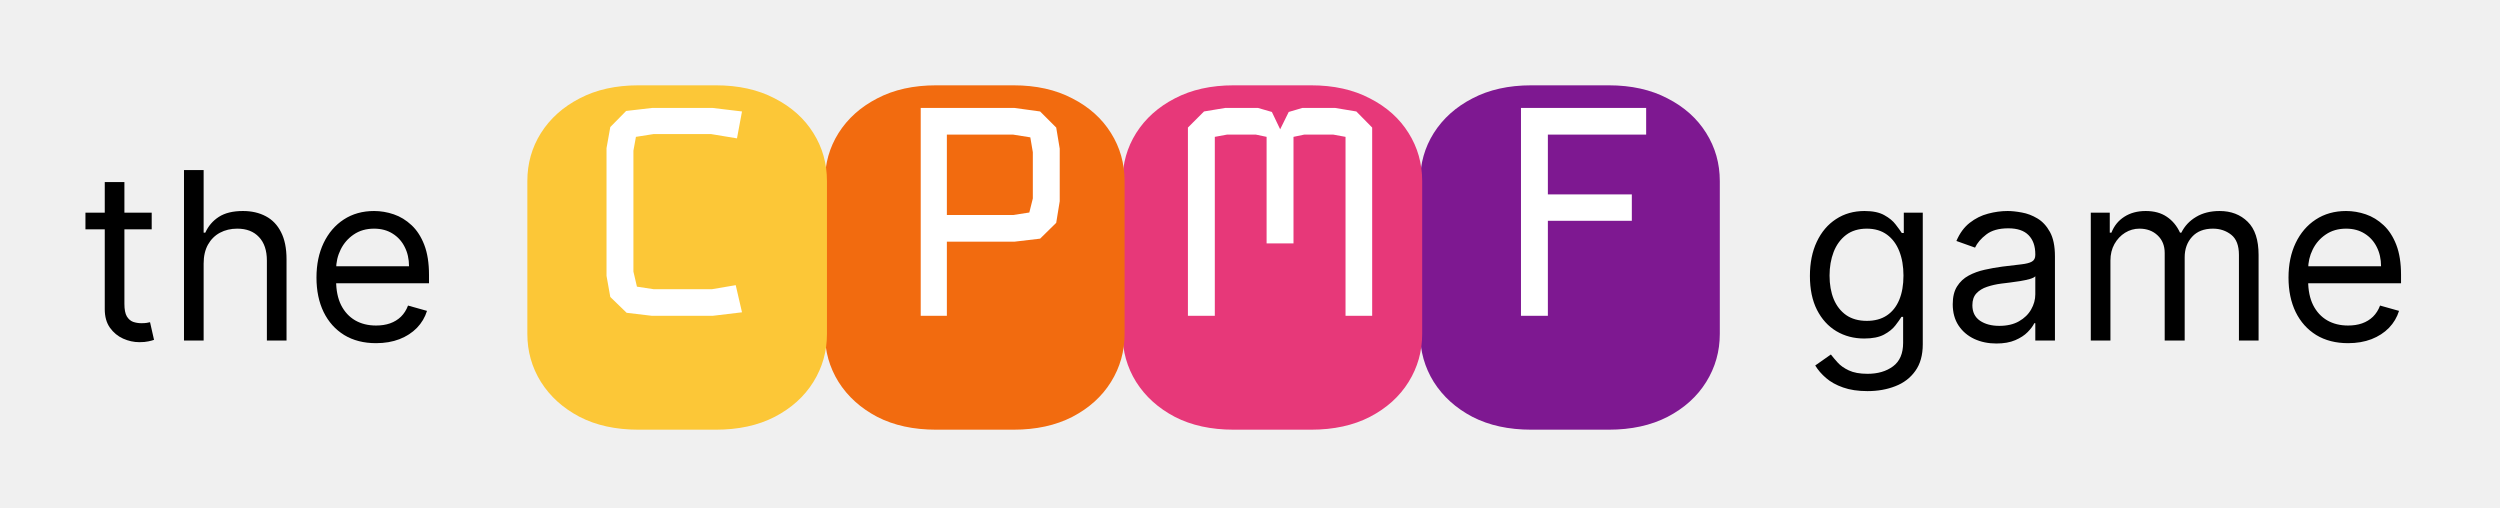
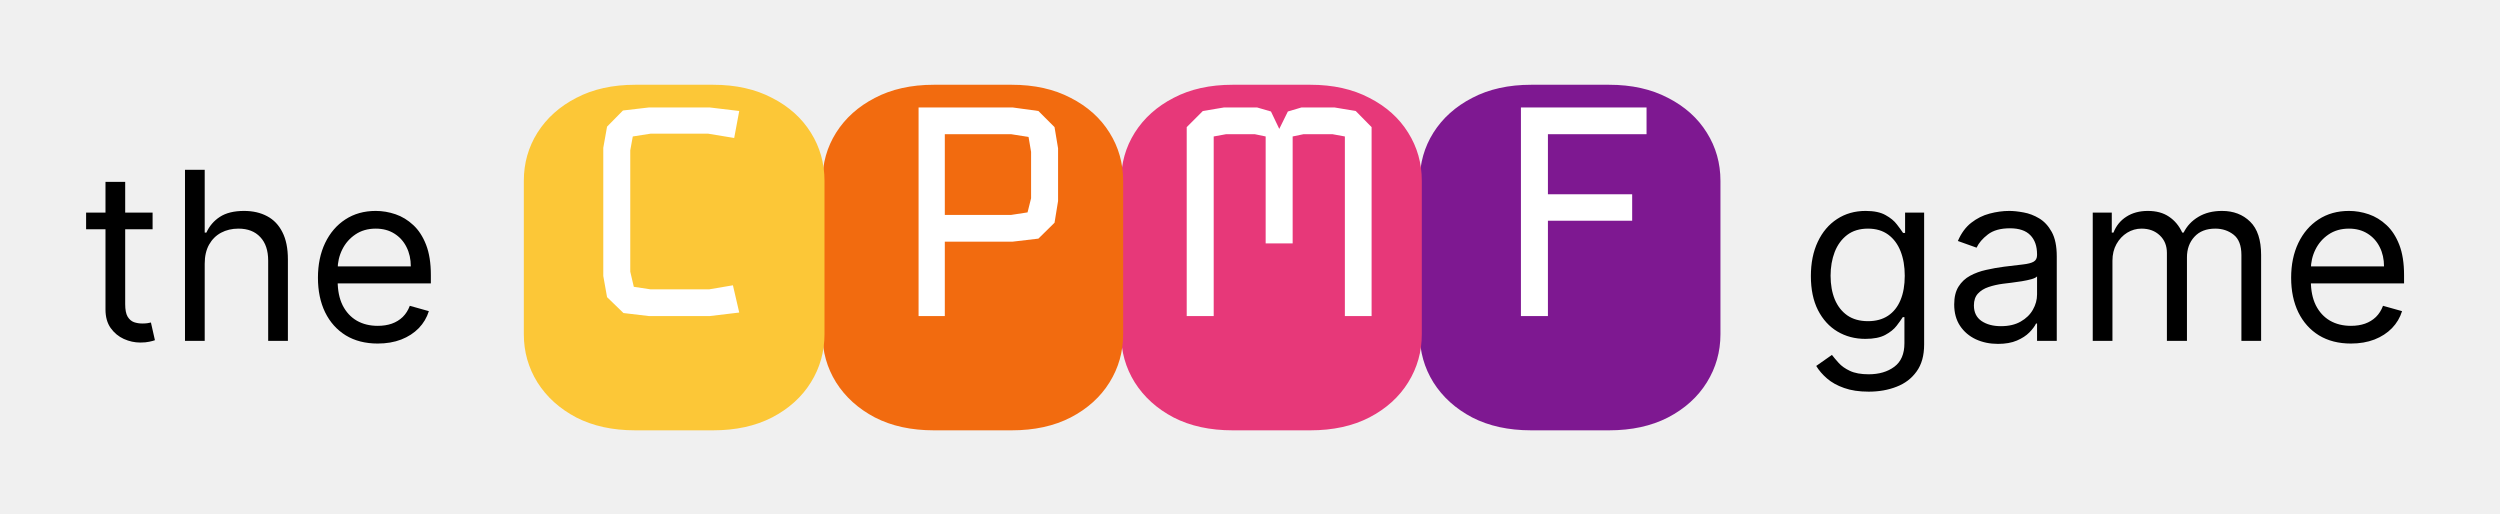
- <svg xmlns="http://www.w3.org/2000/svg" width="256" height="52" viewBox="0 0 256 52" fill="none">
-   <path d="M15.534 21.778V23.482H8.75V21.778H15.534ZM10.727 18.641H12.739V31.119C12.739 31.687 12.821 32.113 12.986 32.397C13.156 32.675 13.372 32.863 13.633 32.959C13.901 33.05 14.182 33.096 14.477 33.096C14.699 33.096 14.881 33.084 15.023 33.062C15.165 33.033 15.278 33.011 15.364 32.993L15.773 34.8C15.636 34.852 15.446 34.903 15.202 34.954C14.957 35.011 14.648 35.039 14.273 35.039C13.704 35.039 13.148 34.917 12.602 34.672C12.062 34.428 11.614 34.056 11.256 33.556C10.903 33.056 10.727 32.425 10.727 31.664V18.641ZM20.852 26.994V34.868H18.841V17.414H20.852V23.823H21.023C21.329 23.147 21.79 22.61 22.403 22.212C23.023 21.809 23.847 21.607 24.875 21.607C25.767 21.607 26.548 21.786 27.219 22.144C27.889 22.496 28.409 23.039 28.778 23.772C29.153 24.499 29.341 25.425 29.341 26.55V34.868H27.329V26.687C27.329 25.647 27.06 24.843 26.52 24.275C25.986 23.701 25.244 23.414 24.296 23.414C23.636 23.414 23.046 23.553 22.523 23.832C22.006 24.11 21.597 24.516 21.296 25.05C21 25.584 20.852 26.232 20.852 26.994ZM38.509 35.141C37.248 35.141 36.16 34.863 35.245 34.306C34.336 33.743 33.634 32.959 33.14 31.954C32.651 30.942 32.407 29.766 32.407 28.425C32.407 27.084 32.651 25.903 33.14 24.88C33.634 23.852 34.322 23.05 35.202 22.477C36.089 21.897 37.123 21.607 38.305 21.607C38.986 21.607 39.66 21.721 40.325 21.948C40.989 22.175 41.594 22.545 42.14 23.056C42.685 23.562 43.12 24.232 43.444 25.067C43.768 25.903 43.93 26.931 43.93 28.153V29.005H33.839V27.266H41.884C41.884 26.528 41.736 25.869 41.441 25.289C41.151 24.709 40.736 24.252 40.197 23.917C39.663 23.582 39.032 23.414 38.305 23.414C37.504 23.414 36.81 23.613 36.225 24.011C35.646 24.403 35.2 24.914 34.887 25.545C34.575 26.175 34.418 26.852 34.418 27.573V28.732C34.418 29.721 34.589 30.559 34.93 31.246C35.276 31.928 35.756 32.448 36.37 32.806C36.984 33.158 37.697 33.334 38.509 33.334C39.038 33.334 39.515 33.261 39.941 33.113C40.373 32.959 40.745 32.732 41.057 32.431C41.37 32.124 41.611 31.744 41.782 31.289L43.725 31.834C43.521 32.493 43.177 33.073 42.694 33.573C42.211 34.067 41.614 34.454 40.904 34.732C40.194 35.005 39.396 35.141 38.509 35.141Z" fill="black" style="fill:black;fill-opacity:1;" />
-   <path d="M151 11H171V35H151V11Z" fill="white" style="fill:white;fill-opacity:1;" />
-   <path d="M156.803 44C154.487 44 152.479 43.562 150.78 42.687C149.081 41.795 147.76 40.602 146.816 39.109C145.89 37.617 145.426 35.978 145.426 34.193V18.544C145.426 16.742 145.89 15.103 146.816 13.627C147.76 12.135 149.081 10.951 150.78 10.075C152.479 9.183 154.487 8.737 156.803 8.737H164.731C167.047 8.737 169.055 9.183 170.754 10.075C172.47 10.951 173.791 12.135 174.718 13.627C175.644 15.103 176.108 16.742 176.108 18.544V34.193C176.108 35.978 175.644 37.617 174.718 39.109C173.791 40.602 172.47 41.795 170.754 42.687C169.055 43.562 167.047 44 164.731 44H156.803ZM155.748 32.34H158.502V22.611H167.099V19.908H158.502V13.782H168.566V11.054H155.748V32.34Z" fill="#7E1891" style="fill:#7E1891;fill:color(display-p3 0.494 0.094 0.569);fill-opacity:1;" />
-   <path d="M121 11H141V35H121V11Z" fill="white" style="fill:white;fill-opacity:1;" />
-   <path d="M126.328 44C124.011 44 122.003 43.562 120.305 42.687C118.606 41.795 117.285 40.602 116.341 39.109C115.414 37.617 114.951 35.978 114.951 34.193V18.544C114.951 16.742 115.414 15.103 116.341 13.627C117.285 12.135 118.606 10.951 120.305 10.075C122.003 9.183 124.011 8.737 126.328 8.737H134.255C136.572 8.737 138.58 9.183 140.278 10.075C141.994 10.951 143.316 12.135 144.242 13.627C145.169 15.103 145.632 16.742 145.632 18.544V34.193C145.632 35.978 145.169 37.617 144.242 39.109C143.316 40.602 141.994 41.795 140.278 42.687C138.58 43.562 136.572 44 134.255 44H126.328ZM121.643 32.34H124.397V14.014L125.658 13.782H128.593L129.7 14.014V24.927H132.454V14.014L133.56 13.782H136.521L137.782 14.014V32.34H140.51V13.061L138.889 11.414L136.726 11.054H133.355L131.965 11.465L131.089 13.241L130.24 11.465L128.824 11.054H125.453L123.29 11.414L121.643 13.061V32.34Z" fill="#E73879" style="fill:#E73879;fill:color(display-p3 0.906 0.22 0.474);fill-opacity:1;" />
-   <path d="M90 11H110V35H90V11Z" fill="white" style="fill:white;fill-opacity:1;" />
-   <path d="M95.852 44C93.536 44 91.528 43.562 89.829 42.687C88.13 41.795 86.809 40.602 85.865 39.109C84.939 37.617 84.475 35.978 84.475 34.193V18.544C84.475 16.742 84.939 15.103 85.865 13.627C86.809 12.135 88.13 10.951 89.829 10.075C91.528 9.183 93.536 8.737 95.852 8.737H103.78C106.097 8.737 108.104 9.183 109.803 10.075C111.519 10.951 112.84 12.135 113.767 13.627C114.694 15.103 115.157 16.742 115.157 18.544V34.193C115.157 35.978 114.694 37.617 113.767 39.109C112.84 40.602 111.519 41.795 109.803 42.687C108.104 43.562 106.097 44 103.78 44H95.852ZM94.282 32.34H96.959V24.747H103.883L106.508 24.438L108.156 22.817L108.516 20.603V15.223L108.156 13.061L106.508 11.414L103.883 11.054H94.282V32.34ZM96.959 22.019V13.782H103.729L105.505 14.065L105.762 15.584V20.32L105.402 21.761L103.729 22.019H96.959Z" fill="#F26B0F" style="fill:#F26B0F;fill:color(display-p3 0.949 0.42 0.059);fill-opacity:1;" />
-   <path d="M60 11H80V35H60V11Z" fill="white" style="fill:white;fill-opacity:1;" />
-   <path d="M65.377 44C63.06 44 61.053 43.562 59.354 42.687C57.655 41.795 56.334 40.602 55.39 39.109C54.463 37.617 54 35.978 54 34.193V18.544C54 16.742 54.463 15.103 55.39 13.627C56.334 12.135 57.655 10.951 59.354 10.075C61.053 9.183 63.06 8.737 65.377 8.737H73.305C75.621 8.737 77.629 9.183 79.328 10.075C81.043 10.951 82.365 12.135 83.291 13.627C84.218 15.103 84.681 16.742 84.681 18.544V34.193C84.681 35.978 84.218 37.617 83.291 39.109C82.365 40.602 81.043 41.795 79.328 42.687C77.629 43.562 75.621 44 73.305 44H65.377ZM66.767 32.34H72.97L75.981 31.98L75.338 29.2L72.918 29.612H66.921L65.222 29.354L64.862 27.81V15.429L65.119 14.014L66.921 13.73H72.816L75.467 14.168L75.981 11.414L72.97 11.054H66.767L64.116 11.362L62.494 13.01L62.108 15.172V28.247L62.494 30.41L64.167 32.031L66.767 32.34Z" fill="#FCC737" style="fill:#FCC737;fill:color(display-p3 0.988 0.78 0.216);fill-opacity:1;" />
-   <path d="M191.233 40.05C190.261 40.05 189.426 39.925 188.727 39.675C188.028 39.431 187.446 39.107 186.98 38.704C186.52 38.306 186.153 37.88 185.88 37.425L187.483 36.3C187.665 36.539 187.895 36.812 188.173 37.118C188.451 37.431 188.832 37.701 189.315 37.928C189.804 38.161 190.443 38.278 191.233 38.278C192.29 38.278 193.162 38.022 193.849 37.511C194.537 36.999 194.88 36.198 194.88 35.107V32.448H194.71C194.562 32.687 194.352 32.982 194.079 33.334C193.812 33.681 193.426 33.991 192.92 34.263C192.42 34.53 191.744 34.664 190.892 34.664C189.835 34.664 188.886 34.414 188.045 33.914C187.21 33.414 186.548 32.687 186.059 31.732C185.576 30.778 185.335 29.619 185.335 28.255C185.335 26.914 185.571 25.746 186.042 24.752C186.514 23.752 187.17 22.979 188.011 22.434C188.852 21.883 189.824 21.607 190.926 21.607C191.778 21.607 192.454 21.749 192.954 22.033C193.46 22.312 193.846 22.63 194.113 22.988C194.386 23.34 194.596 23.63 194.744 23.857H194.949V21.778H196.892V35.243C196.892 36.368 196.636 37.283 196.125 37.988C195.619 38.698 194.937 39.218 194.079 39.547C193.227 39.883 192.278 40.05 191.233 40.05ZM191.165 32.857C191.971 32.857 192.653 32.672 193.21 32.303C193.767 31.934 194.19 31.403 194.48 30.709C194.77 30.016 194.915 29.187 194.915 28.221C194.915 27.278 194.772 26.445 194.488 25.724C194.204 25.002 193.784 24.437 193.227 24.028C192.67 23.619 191.983 23.414 191.165 23.414C190.312 23.414 189.602 23.63 189.034 24.062C188.471 24.494 188.048 25.073 187.764 25.8C187.486 26.528 187.346 27.334 187.346 28.221C187.346 29.13 187.488 29.934 187.772 30.633C188.062 31.326 188.488 31.871 189.051 32.269C189.619 32.661 190.324 32.857 191.165 32.857ZM204.426 35.175C203.596 35.175 202.843 35.019 202.167 34.707C201.491 34.388 200.954 33.931 200.557 33.334C200.159 32.732 199.96 32.005 199.96 31.153C199.96 30.403 200.108 29.795 200.403 29.329C200.699 28.857 201.093 28.488 201.588 28.221C202.082 27.954 202.628 27.755 203.224 27.624C203.826 27.488 204.432 27.38 205.04 27.3C205.835 27.198 206.48 27.121 206.974 27.07C207.474 27.013 207.838 26.92 208.065 26.789C208.298 26.658 208.415 26.431 208.415 26.107V26.039C208.415 25.198 208.184 24.545 207.724 24.079C207.27 23.613 206.579 23.38 205.653 23.38C204.693 23.38 203.94 23.59 203.395 24.011C202.849 24.431 202.466 24.88 202.244 25.357L200.335 24.675C200.676 23.88 201.13 23.261 201.699 22.817C202.272 22.369 202.897 22.056 203.574 21.88C204.255 21.698 204.926 21.607 205.585 21.607C206.005 21.607 206.488 21.658 207.034 21.761C207.585 21.857 208.116 22.059 208.628 22.366C209.145 22.672 209.574 23.136 209.915 23.755C210.255 24.374 210.426 25.204 210.426 26.244V34.868H208.415V33.096H208.312C208.176 33.38 207.949 33.684 207.63 34.008C207.312 34.332 206.889 34.607 206.361 34.834C205.832 35.062 205.187 35.175 204.426 35.175ZM204.733 33.368C205.528 33.368 206.199 33.212 206.744 32.9C207.295 32.587 207.71 32.184 207.988 31.689C208.272 31.195 208.415 30.675 208.415 30.13V28.289C208.329 28.391 208.142 28.485 207.852 28.57C207.568 28.65 207.238 28.721 206.863 28.783C206.494 28.84 206.133 28.891 205.781 28.937C205.434 28.977 205.153 29.011 204.937 29.039C204.415 29.107 203.926 29.218 203.471 29.371C203.022 29.519 202.659 29.744 202.38 30.045C202.108 30.34 201.971 30.744 201.971 31.255C201.971 31.954 202.23 32.482 202.747 32.84C203.27 33.192 203.932 33.368 204.733 33.368ZM214.097 34.868V21.778H216.04V23.823H216.211C216.483 23.124 216.924 22.582 217.532 22.195C218.14 21.803 218.87 21.607 219.722 21.607C220.586 21.607 221.304 21.803 221.878 22.195C222.458 22.582 222.91 23.124 223.233 23.823H223.37C223.705 23.147 224.208 22.61 224.878 22.212C225.549 21.809 226.353 21.607 227.29 21.607C228.461 21.607 229.418 21.974 230.162 22.707C230.907 23.434 231.279 24.567 231.279 26.107V34.868H229.267V26.107C229.267 25.141 229.003 24.451 228.475 24.036C227.946 23.621 227.324 23.414 226.608 23.414C225.688 23.414 224.975 23.692 224.469 24.249C223.964 24.8 223.711 25.499 223.711 26.346V34.868H221.665V25.903C221.665 25.158 221.424 24.559 220.941 24.104C220.458 23.644 219.836 23.414 219.074 23.414C218.552 23.414 218.063 23.553 217.608 23.832C217.16 24.11 216.796 24.496 216.517 24.991C216.245 25.479 216.108 26.045 216.108 26.687V34.868H214.097ZM240.445 35.141C239.184 35.141 238.096 34.863 237.181 34.306C236.272 33.743 235.57 32.959 235.076 31.954C234.587 30.942 234.343 29.766 234.343 28.425C234.343 27.084 234.587 25.903 235.076 24.88C235.57 23.852 236.258 23.05 237.138 22.477C238.025 21.897 239.059 21.607 240.241 21.607C240.922 21.607 241.596 21.721 242.26 21.948C242.925 22.175 243.53 22.545 244.076 23.056C244.621 23.562 245.056 24.232 245.38 25.067C245.704 25.903 245.866 26.931 245.866 28.153V29.005H235.775V27.266H243.82C243.82 26.528 243.672 25.869 243.377 25.289C243.087 24.709 242.672 24.252 242.133 23.917C241.598 23.582 240.968 23.414 240.241 23.414C239.439 23.414 238.746 23.613 238.161 24.011C237.581 24.403 237.135 24.914 236.823 25.545C236.51 26.175 236.354 26.852 236.354 27.573V28.732C236.354 29.721 236.525 30.559 236.866 31.246C237.212 31.928 237.692 32.448 238.306 32.806C238.919 33.158 239.633 33.334 240.445 33.334C240.973 33.334 241.451 33.261 241.877 33.113C242.309 32.959 242.681 32.732 242.993 32.431C243.306 32.124 243.547 31.744 243.718 31.289L245.661 31.834C245.456 32.493 245.113 33.073 244.63 33.573C244.147 34.067 243.55 34.454 242.84 34.732C242.13 35.005 241.331 35.141 240.445 35.141Z" fill="black" style="fill:black;fill-opacity:1;" />
+ <svg xmlns="http://www.w3.org/2000/svg" width="375" height="77" viewBox="0 0 375 77" fill="none">
+   <path d="M22.889 31.888V34.394H12.916V31.888H22.889ZM15.823 27.278H18.779V45.619C18.779 46.454 18.9 47.081 19.142 47.498C19.393 47.908 19.71 48.183 20.095 48.325C20.487 48.459 20.901 48.526 21.335 48.526C21.661 48.526 21.928 48.509 22.137 48.475C22.346 48.434 22.513 48.4 22.638 48.375L23.239 51.031C23.039 51.106 22.759 51.182 22.4 51.257C22.041 51.34 21.585 51.382 21.034 51.382C20.199 51.382 19.381 51.203 18.579 50.843C17.785 50.484 17.125 49.937 16.599 49.202C16.081 48.467 15.823 47.54 15.823 46.421V27.278ZM30.706 39.556V51.132H27.749V25.474H30.706V34.895H30.957C31.408 33.901 32.084 33.112 32.986 32.527C33.897 31.934 35.108 31.638 36.619 31.638C37.931 31.638 39.079 31.901 40.065 32.427C41.05 32.945 41.814 33.742 42.357 34.82C42.908 35.889 43.184 37.25 43.184 38.904V51.132H40.227V39.105C40.227 37.576 39.831 36.394 39.037 35.559C38.252 34.715 37.162 34.294 35.767 34.294C34.798 34.294 33.93 34.498 33.161 34.908C32.401 35.317 31.8 35.914 31.358 36.699C30.923 37.484 30.706 38.436 30.706 39.556ZM56.661 51.532C54.807 51.532 53.208 51.123 51.863 50.305C50.527 49.478 49.495 48.325 48.768 46.847C48.05 45.36 47.691 43.631 47.691 41.66C47.691 39.689 48.05 37.952 48.768 36.449C49.495 34.937 50.506 33.759 51.8 32.916C53.103 32.064 54.623 31.638 56.361 31.638C57.363 31.638 58.352 31.805 59.33 32.139C60.307 32.473 61.196 33.016 61.998 33.767C62.8 34.511 63.439 35.496 63.915 36.724C64.391 37.952 64.629 39.464 64.629 41.259V42.512H49.796V39.956H61.622C61.622 38.871 61.405 37.902 60.971 37.05C60.545 36.198 59.935 35.526 59.142 35.033C58.357 34.54 57.43 34.294 56.361 34.294C55.183 34.294 54.164 34.586 53.304 35.171C52.452 35.747 51.796 36.499 51.337 37.426C50.877 38.353 50.648 39.347 50.648 40.407V42.111C50.648 43.565 50.898 44.796 51.399 45.807C51.909 46.809 52.615 47.574 53.517 48.1C54.419 48.617 55.467 48.876 56.661 48.876C57.438 48.876 58.139 48.768 58.766 48.551C59.401 48.325 59.948 47.991 60.407 47.548C60.866 47.097 61.221 46.538 61.472 45.87L64.328 46.672C64.028 47.64 63.522 48.492 62.812 49.227C62.103 49.954 61.226 50.522 60.182 50.931C59.138 51.332 57.964 51.532 56.661 51.532Z" fill="black" style="fill:black;fill-opacity:1;" />
+   <path d="M221.16 16.04H250.56V51.319H221.16V16.04Z" fill="white" style="fill:white;fill-opacity:1;" />
+   <path d="M229.691 64.549C226.285 64.549 223.334 63.906 220.837 62.62C218.34 61.308 216.398 59.555 215.01 57.36C213.648 55.166 212.967 52.757 212.967 50.134V27.129C212.967 24.481 213.648 22.072 215.01 19.903C216.398 17.708 218.34 15.968 220.837 14.681C223.334 13.37 226.285 12.714 229.691 12.714H241.344C244.749 12.714 247.701 13.37 250.198 14.681C252.72 15.968 254.662 17.708 256.025 19.903C257.387 22.072 258.068 24.481 258.068 27.129V50.134C258.068 52.757 257.387 55.166 256.025 57.36C254.662 59.555 252.72 61.308 250.198 62.62C247.701 63.906 244.749 64.549 241.344 64.549H229.691ZM228.139 47.41H232.188V33.107H244.825V29.135H232.188V20.13H246.982V16.119H228.139V47.41Z" fill="#7E1891" style="fill:#7E1891;fill:color(display-p3 0.494 0.094 0.569);fill-opacity:1;" />
+   <path d="M177.061 16.04H206.46V51.319H177.061V16.04Z" fill="white" style="fill:white;fill-opacity:1;" />
+   <path d="M184.893 64.549C181.487 64.549 178.536 63.906 176.039 62.62C173.542 61.308 171.6 59.555 170.212 57.36C168.85 55.166 168.169 52.757 168.169 50.134V27.129C168.169 24.481 168.85 22.072 170.212 19.903C171.6 17.708 173.542 15.968 176.039 14.681C178.536 13.37 181.487 12.714 184.893 12.714H196.546C199.951 12.714 202.903 13.37 205.4 14.681C207.922 15.968 209.865 17.708 211.227 19.903C212.589 22.072 213.27 24.481 213.27 27.129V50.134C213.27 52.757 212.589 55.166 211.227 57.36C209.865 59.555 207.922 61.308 205.4 62.62C202.903 63.906 199.951 64.549 196.546 64.549H184.893ZM178.007 47.41H182.055V20.47L183.909 20.13H188.222L189.849 20.47V36.513H193.898V20.47L195.525 20.13H199.876L201.73 20.47V47.41H205.74V19.07L203.357 16.649L200.178 16.119H195.222L193.179 16.724L191.892 19.335L190.644 16.724L188.563 16.119H183.606L180.428 16.649L178.007 19.07V47.41Z" fill="#E73879" style="fill:#E73879;fill:color(display-p3 0.906 0.22 0.474);fill-opacity:1;" />
+   <path d="M131.492 16.04H160.892V51.319H131.492V16.04Z" fill="white" style="fill:white;fill-opacity:1;" />
+   <path d="M140.095 64.549C136.69 64.549 133.738 63.906 131.241 62.62C128.744 61.308 126.802 59.555 125.414 57.36C124.052 55.166 123.371 52.757 123.371 50.134V27.129C123.371 24.481 124.052 22.072 125.414 19.903C126.802 17.708 128.744 15.968 131.241 14.681C133.738 13.37 136.69 12.714 140.095 12.714H151.748C155.154 12.714 158.105 13.37 160.602 14.681C163.124 15.968 165.067 17.708 166.429 19.903C167.791 22.072 168.472 24.481 168.472 27.129V50.134C168.472 52.757 167.791 55.166 166.429 57.36C165.067 59.555 163.124 61.308 160.602 62.62C158.105 63.906 155.154 64.549 151.748 64.549H140.095ZM137.787 47.41H141.722V36.248H151.9L155.759 35.794L158.18 33.41L158.71 30.156V22.248L158.18 19.07L155.759 16.649L151.9 16.119H137.787V47.41ZM141.722 32.237V20.13H151.673L154.283 20.546L154.662 22.778V29.74L154.132 31.859L151.673 32.237H141.722Z" fill="#F26B0F" style="fill:#F26B0F;fill:color(display-p3 0.949 0.42 0.059);fill-opacity:1;" />
+   <path d="M87.393 16.04H116.792V51.319H87.393V16.04Z" fill="white" style="fill:white;fill-opacity:1;" />
+   <path d="M95.297 64.549C91.892 64.549 88.94 63.906 86.443 62.62C83.946 61.308 82.004 59.555 80.617 57.36C79.254 55.166 78.573 52.757 78.573 50.134V27.129C78.573 24.481 79.254 22.072 80.617 19.903C82.004 17.708 83.946 15.968 86.443 14.681C88.94 13.37 91.892 12.714 95.297 12.714H106.95C110.356 12.714 113.307 13.37 115.804 14.681C118.326 15.968 120.269 17.708 121.631 19.903C122.993 22.072 123.674 24.481 123.674 27.129V50.134C123.674 52.757 122.993 55.166 121.631 57.36C120.269 59.555 118.326 61.308 115.804 62.62C113.307 63.906 110.356 64.549 106.95 64.549H95.297ZM97.34 47.41H106.459L110.885 46.88L109.939 42.794L106.383 43.399H97.567L95.07 43.02L94.54 40.75V22.551L94.918 20.47L97.567 20.054H106.232L110.129 20.697L110.885 16.649L106.459 16.119H97.34L93.443 16.573L91.059 18.995L90.492 22.173V41.394L91.059 44.572L93.519 46.955L97.34 47.41Z" fill="#FCC737" style="fill:#FCC737;fill:color(display-p3 0.988 0.78 0.216);fill-opacity:1;" />
+   <path d="M280.301 58.749C278.873 58.749 277.645 58.565 276.618 58.197C275.59 57.838 274.734 57.362 274.049 56.769C273.373 56.184 272.834 55.558 272.433 54.89L274.789 53.236C275.056 53.587 275.394 53.988 275.803 54.439C276.213 54.898 276.772 55.295 277.482 55.629C278.2 55.971 279.14 56.143 280.301 56.143C281.854 56.143 283.136 55.767 284.147 55.015C285.158 54.264 285.663 53.086 285.663 51.482V47.574H285.412C285.195 47.924 284.886 48.359 284.485 48.876C284.093 49.386 283.525 49.841 282.781 50.242C282.047 50.635 281.053 50.831 279.8 50.831C278.246 50.831 276.852 50.463 275.615 49.728C274.388 48.993 273.415 47.924 272.696 46.521C271.986 45.118 271.631 43.414 271.631 41.41C271.631 39.439 271.978 37.722 272.671 36.261C273.365 34.791 274.329 33.655 275.565 32.853C276.801 32.043 278.23 31.638 279.85 31.638C281.103 31.638 282.097 31.846 282.832 32.264C283.575 32.673 284.143 33.141 284.535 33.667C284.936 34.185 285.245 34.611 285.463 34.945H285.763V31.888H288.62V51.683C288.62 53.336 288.244 54.681 287.492 55.717C286.749 56.761 285.746 57.525 284.485 58.009C283.233 58.502 281.838 58.749 280.301 58.749ZM280.201 48.175C281.387 48.175 282.389 47.903 283.207 47.361C284.026 46.818 284.648 46.037 285.074 45.018C285.5 43.999 285.713 42.779 285.713 41.359C285.713 39.973 285.504 38.749 285.087 37.689C284.669 36.628 284.051 35.797 283.233 35.196C282.414 34.594 281.403 34.294 280.201 34.294C278.948 34.294 277.904 34.611 277.069 35.246C276.242 35.881 275.62 36.733 275.202 37.802C274.793 38.871 274.588 40.057 274.588 41.359C274.588 42.696 274.797 43.878 275.215 44.905C275.64 45.924 276.267 46.726 277.094 47.31C277.929 47.887 278.965 48.175 280.201 48.175ZM299.694 51.583C298.475 51.583 297.368 51.353 296.375 50.894C295.381 50.426 294.591 49.753 294.007 48.876C293.422 47.991 293.13 46.922 293.13 45.669C293.13 44.567 293.347 43.673 293.781 42.988C294.216 42.295 294.796 41.752 295.523 41.359C296.249 40.967 297.051 40.675 297.928 40.483C298.813 40.282 299.703 40.123 300.597 40.007C301.766 39.856 302.714 39.743 303.44 39.668C304.175 39.585 304.71 39.447 305.044 39.255C305.386 39.063 305.558 38.729 305.558 38.253V38.152C305.558 36.916 305.219 35.956 304.543 35.271C303.875 34.586 302.86 34.244 301.499 34.244C300.087 34.244 298.98 34.553 298.179 35.171C297.377 35.789 296.813 36.449 296.487 37.15L293.681 36.148C294.182 34.978 294.85 34.068 295.685 33.417C296.529 32.757 297.448 32.297 298.442 32.039C299.444 31.771 300.429 31.638 301.398 31.638C302.016 31.638 302.726 31.713 303.528 31.863C304.338 32.005 305.119 32.302 305.871 32.753C306.631 33.204 307.261 33.884 307.763 34.795C308.264 35.705 308.514 36.925 308.514 38.453V51.132H305.558V48.526H305.407C305.207 48.943 304.873 49.39 304.405 49.866C303.937 50.342 303.315 50.747 302.538 51.081C301.762 51.416 300.814 51.583 299.694 51.583ZM300.145 48.926C301.315 48.926 302.3 48.697 303.102 48.237C303.912 47.778 304.522 47.185 304.931 46.459C305.349 45.732 305.558 44.968 305.558 44.166V41.46C305.432 41.61 305.157 41.748 304.731 41.873C304.313 41.99 303.829 42.094 303.278 42.186C302.735 42.27 302.204 42.345 301.686 42.412C301.177 42.47 300.764 42.52 300.446 42.562C299.678 42.663 298.959 42.825 298.291 43.051C297.632 43.268 297.097 43.598 296.688 44.041C296.287 44.475 296.086 45.068 296.086 45.82C296.086 46.847 296.466 47.624 297.226 48.15C297.995 48.668 298.968 48.926 300.145 48.926ZM313.911 51.132V31.888H316.767V34.895H317.018C317.419 33.868 318.066 33.07 318.96 32.502C319.853 31.926 320.927 31.638 322.179 31.638C323.449 31.638 324.505 31.926 325.349 32.502C326.201 33.07 326.865 33.868 327.341 34.895H327.541C328.034 33.901 328.773 33.112 329.759 32.527C330.744 31.934 331.926 31.638 333.304 31.638C335.025 31.638 336.432 32.176 337.526 33.254C338.62 34.323 339.167 35.989 339.167 38.253V51.132H336.211V38.253C336.211 36.833 335.822 35.818 335.046 35.208C334.269 34.599 333.354 34.294 332.302 34.294C330.949 34.294 329.901 34.703 329.158 35.521C328.414 36.332 328.043 37.359 328.043 38.603V51.132H325.036V37.952C325.036 36.858 324.681 35.977 323.971 35.309C323.261 34.632 322.346 34.294 321.227 34.294C320.459 34.294 319.741 34.498 319.072 34.908C318.413 35.317 317.878 35.885 317.469 36.611C317.068 37.33 316.867 38.161 316.867 39.105V51.132H313.911ZM352.641 51.532C350.787 51.532 349.188 51.123 347.843 50.305C346.507 49.478 345.475 48.325 344.749 46.847C344.03 45.36 343.671 43.631 343.671 41.66C343.671 39.689 344.03 37.952 344.749 36.449C345.475 34.937 346.486 33.759 347.781 32.916C349.084 32.064 350.604 31.638 352.341 31.638C353.343 31.638 354.333 31.805 355.31 32.139C356.287 32.473 357.177 33.016 357.978 33.767C358.78 34.511 359.419 35.496 359.895 36.724C360.371 37.952 360.609 39.464 360.609 41.259V42.512H345.776V39.956H357.603C357.603 38.871 357.385 37.902 356.951 37.05C356.525 36.198 355.916 35.526 355.122 35.033C354.337 34.54 353.41 34.294 352.341 34.294C351.163 34.294 350.144 34.586 349.284 35.171C348.432 35.747 347.776 36.499 347.317 37.426C346.858 38.353 346.628 39.347 346.628 40.407V42.111C346.628 43.565 346.879 44.796 347.38 45.807C347.889 46.809 348.595 47.574 349.497 48.1C350.399 48.617 351.447 48.876 352.641 48.876C353.418 48.876 354.12 48.768 354.746 48.551C355.381 48.325 355.928 47.991 356.387 47.548C356.847 47.097 357.202 46.538 357.452 45.87L360.309 46.672C360.008 47.64 359.503 48.492 358.793 49.227C358.083 49.954 357.206 50.522 356.162 50.931C355.118 51.332 353.944 51.532 352.641 51.532Z" fill="black" style="fill:black;fill-opacity:1;" />
</svg>
